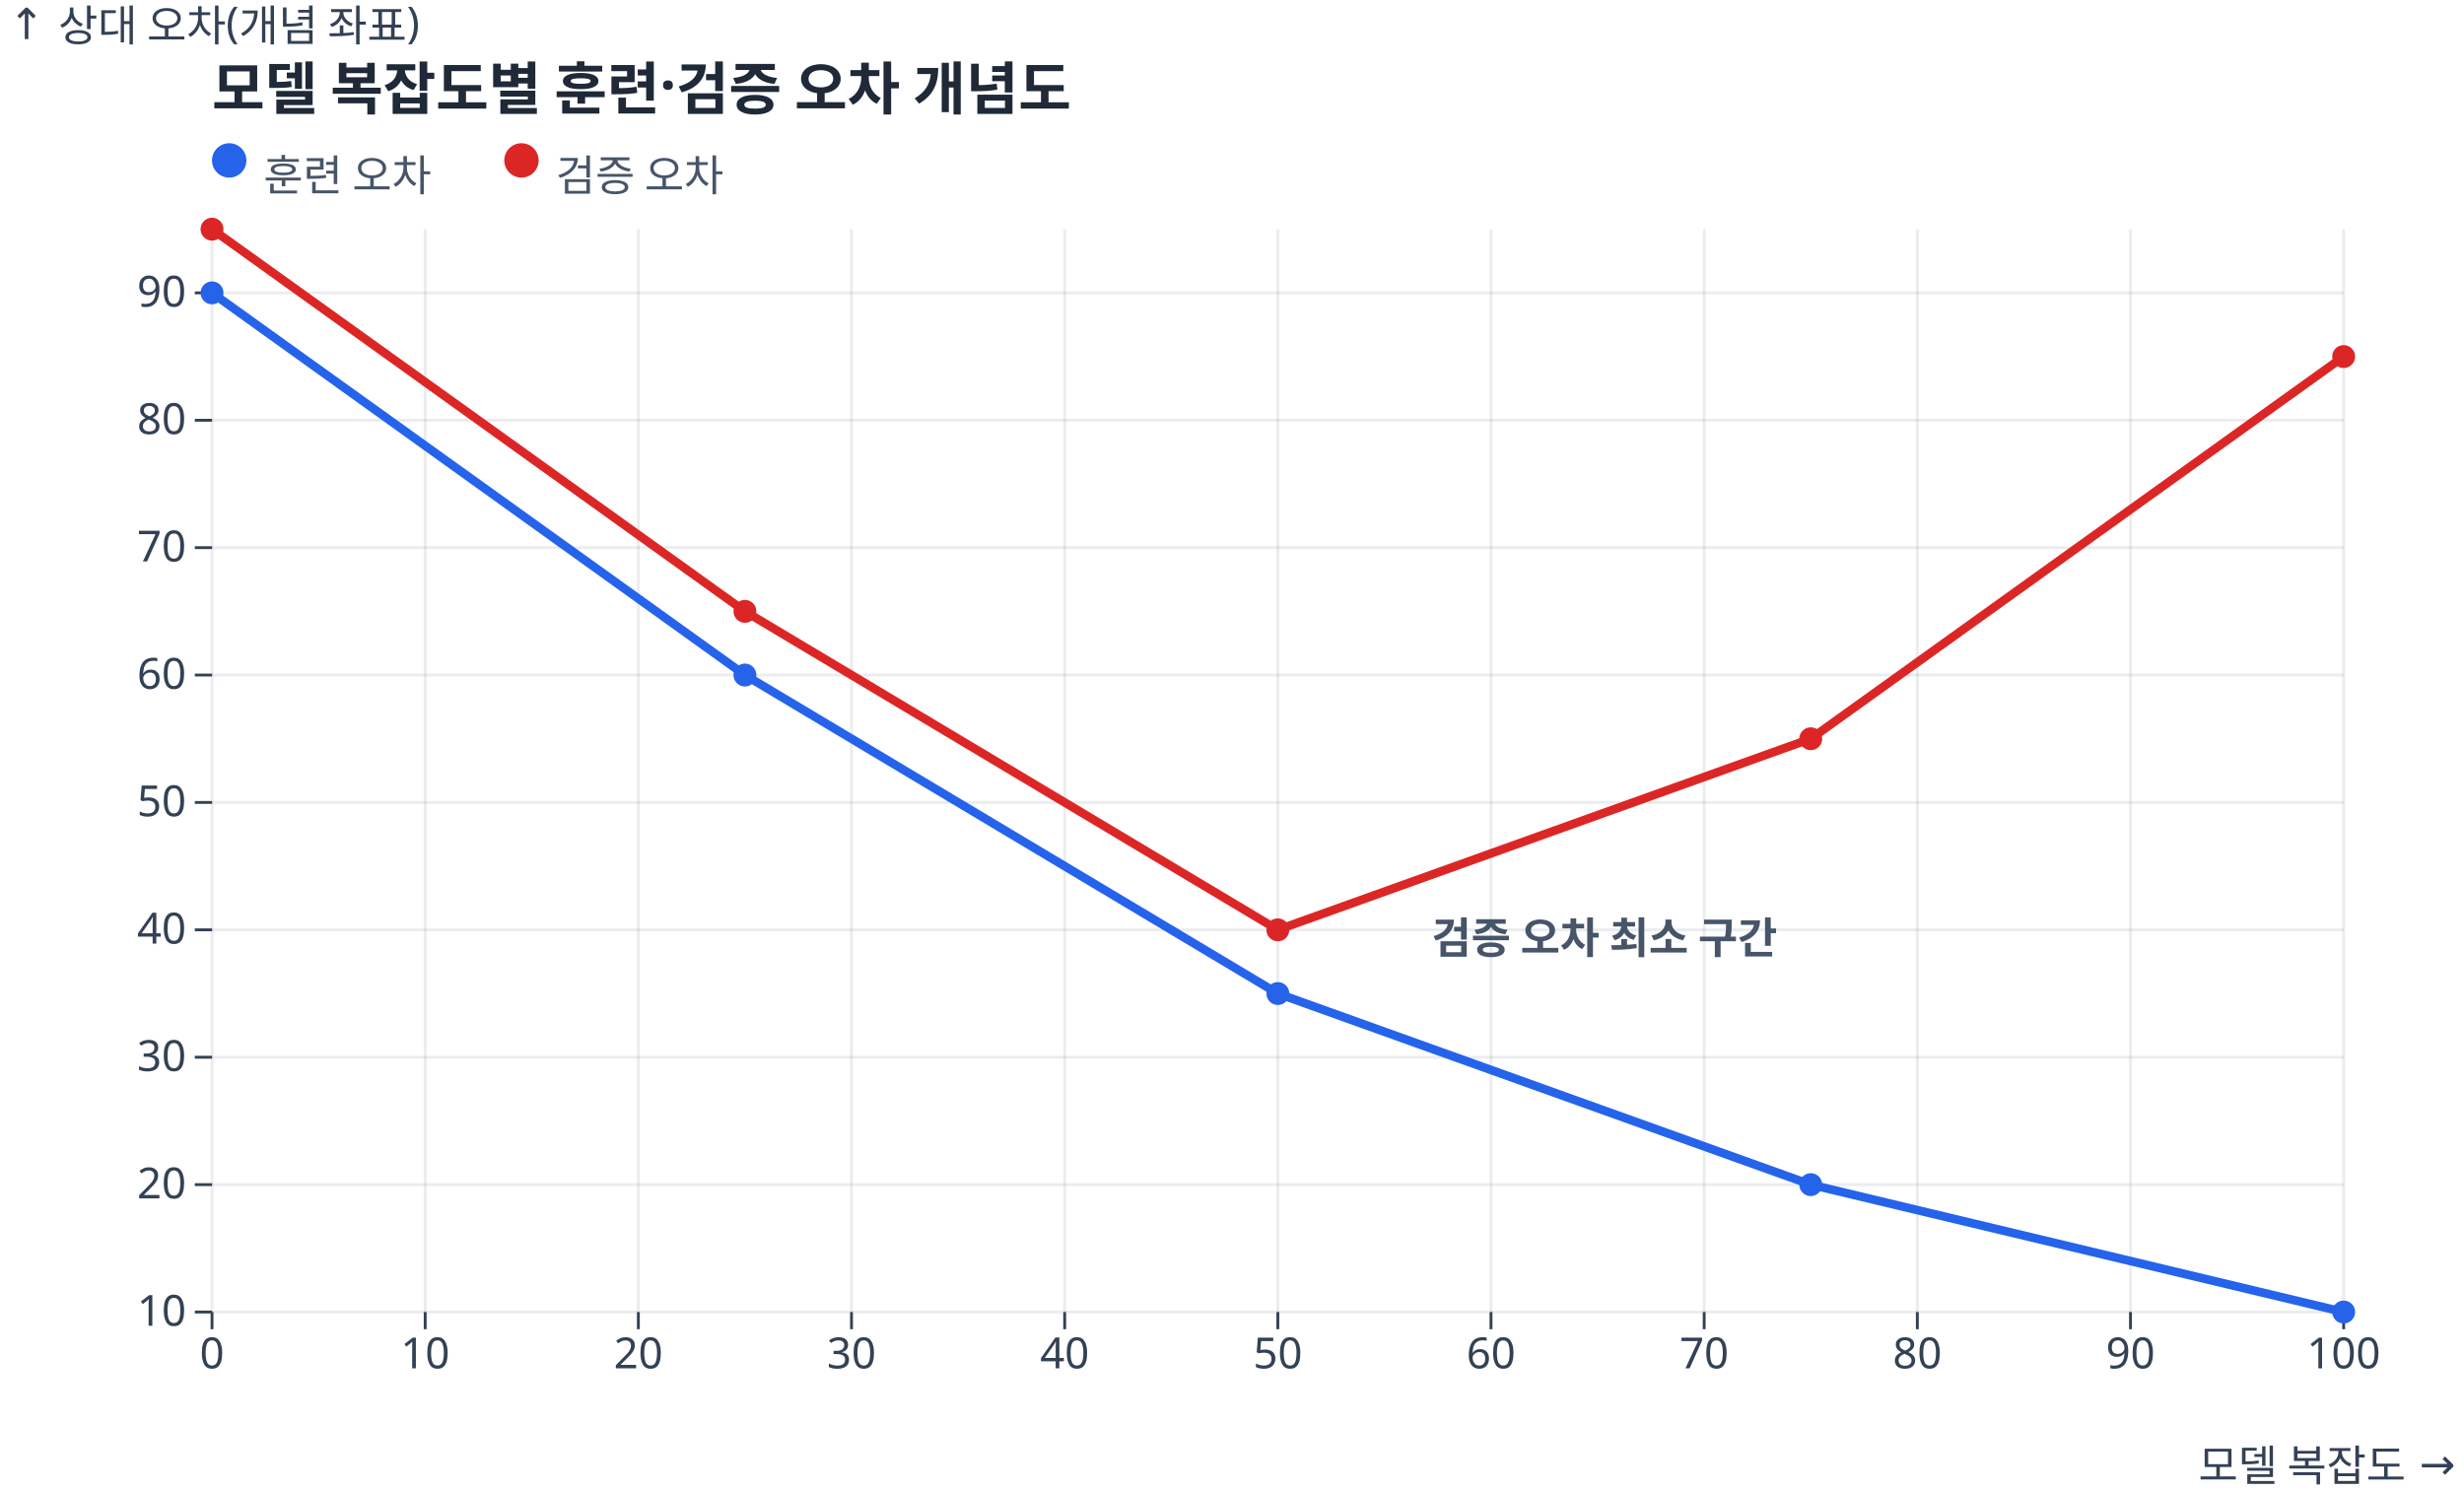
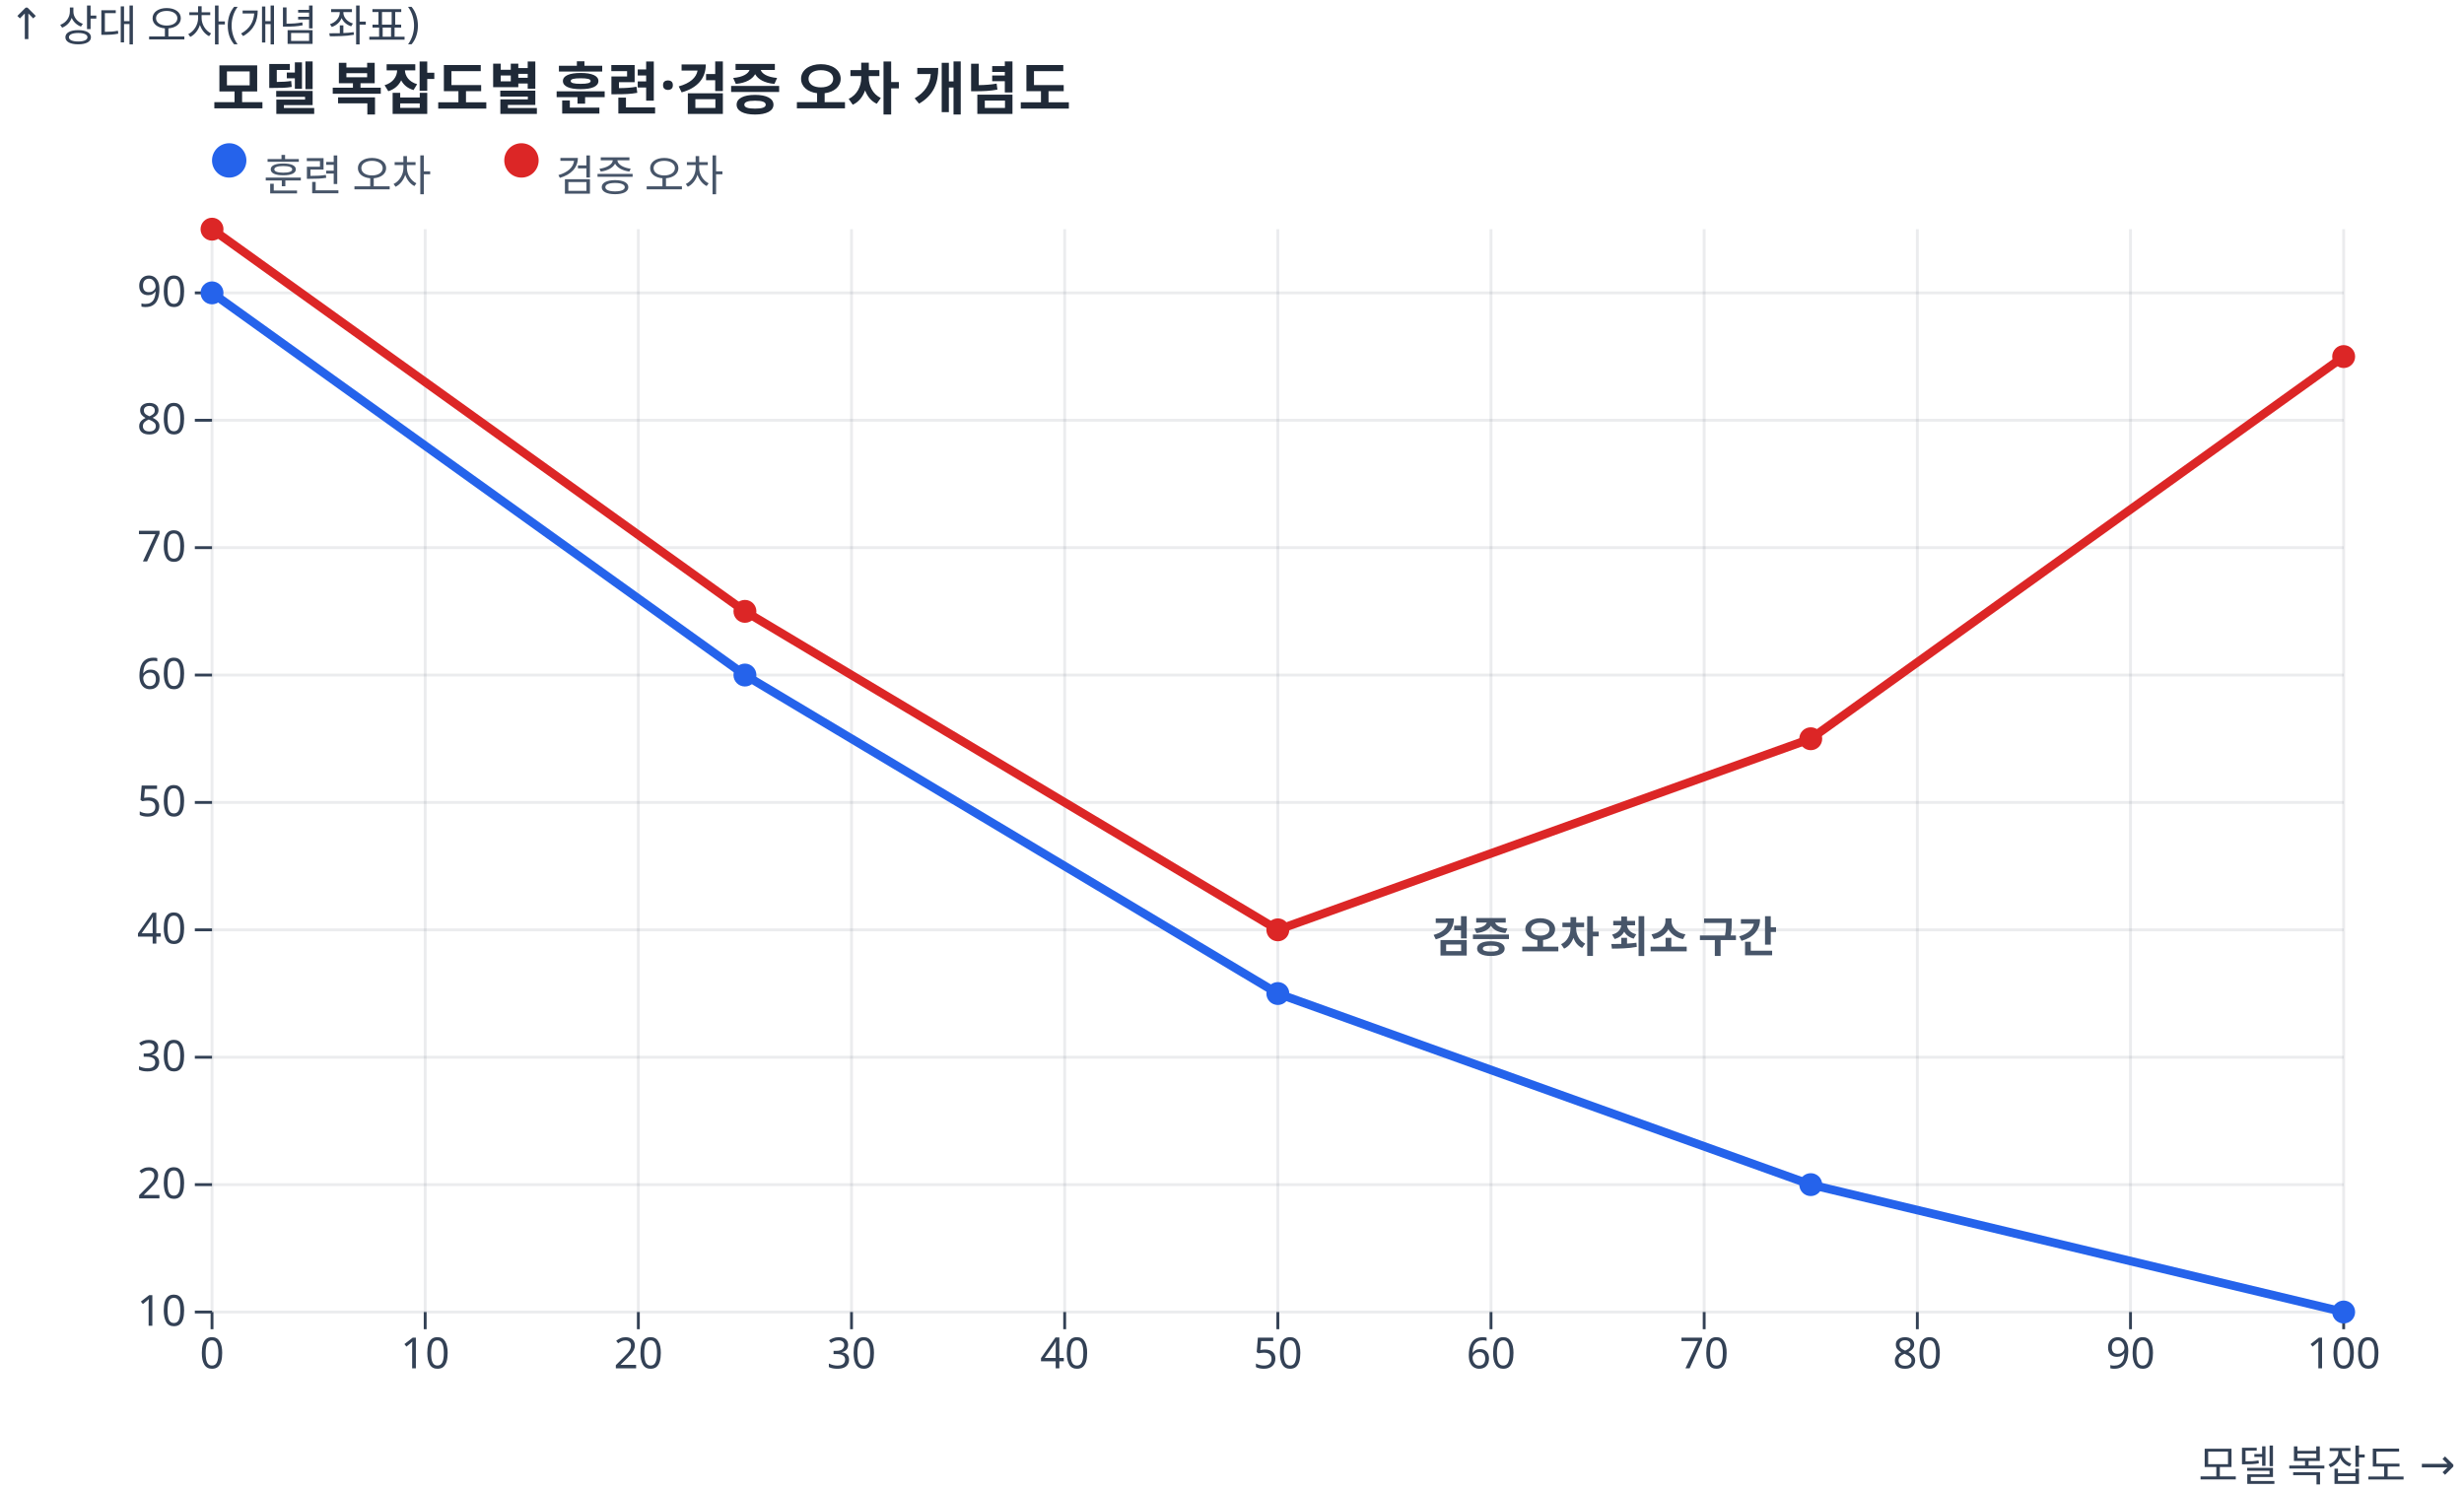
<svg xmlns="http://www.w3.org/2000/svg" class="plot-d6a7b5" fill="currentColor" font-family="system-ui, sans-serif" font-size="10" text-anchor="middle" width="860" height="520" viewBox="0 0 860 520" style="background: rgb(248, 250, 252); color: rgb(51, 65, 85); font-family: system-ui, sans-serif; font-size: 15px;" role="img" aria-label="모델 복잡도별 훈련·검증 오차 개념도: 훈련 오차, 검증 오차 계열 차트">
  <style>:where(.plot-d6a7b5) {
  --plot-background: white;
  display: block;
  height: auto;
  height: intrinsic;
  max-width: 100%;
}
:where(.plot-d6a7b5 text),
:where(.plot-d6a7b5 tspan) {
  white-space: pre;
}</style>
  <g aria-label="y-grid" aria-hidden="true" stroke="currentColor" stroke-opacity="0.1">
    <line x1="74" x2="818" y1="458" y2="458" />
    <line x1="74" x2="818" y1="413.529" y2="413.529" />
    <line x1="74" x2="818" y1="369.059" y2="369.059" />
    <line x1="74" x2="818" y1="324.588" y2="324.588" />
    <line x1="74" x2="818" y1="280.118" y2="280.118" />
    <line x1="74" x2="818" y1="235.647" y2="235.647" />
    <line x1="74" x2="818" y1="191.176" y2="191.176" />
    <line x1="74" x2="818" y1="146.706" y2="146.706" />
    <line x1="74" x2="818" y1="102.235" y2="102.235" />
  </g>
  <g aria-label="y-axis tick" aria-hidden="true" fill="none" stroke="currentColor">
    <path transform="translate(74,458)" d="M0,0L-6,0" />
    <path transform="translate(74,413.5294)" d="M0,0L-6,0" />
    <path transform="translate(74,369.0588)" d="M0,0L-6,0" />
    <path transform="translate(74,324.5882)" d="M0,0L-6,0" />
    <path transform="translate(74,280.1176)" d="M0,0L-6,0" />
    <path transform="translate(74,235.6471)" d="M0,0L-6,0" />
    <path transform="translate(74,191.1765)" d="M0,0L-6,0" />
    <path transform="translate(74,146.7059)" d="M0,0L-6,0" />
    <path transform="translate(74,102.2353)" d="M0,0L-6,0" />
  </g>
  <g aria-label="y-axis tick label" text-anchor="end" font-variant="tabular-nums" transform="translate(-9,0)">
    <text y="0.32em" transform="translate(74,458)">10</text>
    <text y="0.32em" transform="translate(74,413.5294)">20</text>
    <text y="0.32em" transform="translate(74,369.0588)">30</text>
    <text y="0.32em" transform="translate(74,324.5882)">40</text>
    <text y="0.32em" transform="translate(74,280.1176)">50</text>
    <text y="0.32em" transform="translate(74,235.6471)">60</text>
    <text y="0.32em" transform="translate(74,191.1765)">70</text>
    <text y="0.32em" transform="translate(74,146.7059)">80</text>
    <text y="0.32em" transform="translate(74,102.2353)">90</text>
  </g>
  <g aria-label="y-axis label" text-anchor="start" transform="translate(-71,-77)">
    <text y="0.71em" transform="translate(74,80)">↑ 상대 오차(개념 좌표)</text>
  </g>
  <g aria-label="x-grid" aria-hidden="true" stroke="currentColor" stroke-opacity="0.1">
    <line x1="74" x2="74" y1="80" y2="458" />
    <line x1="148.4" x2="148.4" y1="80" y2="458" />
    <line x1="222.8" x2="222.8" y1="80" y2="458" />
    <line x1="297.2" x2="297.2" y1="80" y2="458" />
    <line x1="371.6" x2="371.6" y1="80" y2="458" />
    <line x1="446" x2="446" y1="80" y2="458" />
    <line x1="520.4" x2="520.4" y1="80" y2="458" />
    <line x1="594.8" x2="594.8" y1="80" y2="458" />
    <line x1="669.2" x2="669.2" y1="80" y2="458" />
    <line x1="743.6" x2="743.6" y1="80" y2="458" />
    <line x1="818" x2="818" y1="80" y2="458" />
  </g>
  <g aria-label="x-axis tick" aria-hidden="true" fill="none" stroke="currentColor">
    <path transform="translate(74,458)" d="M0,0L0,6" />
    <path transform="translate(148.4,458)" d="M0,0L0,6" />
    <path transform="translate(222.8,458)" d="M0,0L0,6" />
    <path transform="translate(297.2,458)" d="M0,0L0,6" />
    <path transform="translate(371.6,458)" d="M0,0L0,6" />
    <path transform="translate(446,458)" d="M0,0L0,6" />
    <path transform="translate(520.4,458)" d="M0,0L0,6" />
    <path transform="translate(594.8,458)" d="M0,0L0,6" />
    <path transform="translate(669.2,458)" d="M0,0L0,6" />
    <path transform="translate(743.6,458)" d="M0,0L0,6" />
    <path transform="translate(818,458)" d="M0,0L0,6" />
  </g>
  <g aria-label="x-axis tick label" font-variant="tabular-nums" transform="translate(0,9)">
    <text y="0.71em" transform="translate(74,458)">0</text>
    <text y="0.71em" transform="translate(148.4,458)">10</text>
    <text y="0.71em" transform="translate(222.8,458)">20</text>
    <text y="0.71em" transform="translate(297.2,458)">30</text>
    <text y="0.71em" transform="translate(371.6,458)">40</text>
    <text y="0.71em" transform="translate(446,458)">50</text>
    <text y="0.71em" transform="translate(520.4,458)">60</text>
    <text y="0.71em" transform="translate(594.8,458)">70</text>
    <text y="0.71em" transform="translate(669.2,458)">80</text>
    <text y="0.71em" transform="translate(743.6,458)">90</text>
    <text y="0.71em" transform="translate(818,458)">100</text>
  </g>
  <g aria-label="x-axis label" text-anchor="end" transform="translate(39,59)">
    <text transform="translate(818,458)">모델 복잡도 →</text>
  </g>
  <g aria-label="text" fill="#1f2937" text-anchor="start" font-size="20" font-weight="700" transform="translate(0,-56)">
    <text y="0.71em" transform="translate(74,80)">모델 복잡도별 훈련·검증 오차 개념도</text>
  </g>
  <g aria-label="dot" fill="#2563eb" transform="translate(6,-24)">
    <circle cx="74" cy="80" r="6" />
  </g>
  <g aria-label="text" fill="#475569" text-anchor="start" transform="translate(18,-24)">
    <text y="0.71em" transform="translate(74,80)">훈련 오차</text>
  </g>
  <g aria-label="dot" fill="#dc2626" transform="translate(108,-24)">
    <circle cx="74" cy="80" r="6" />
  </g>
  <g aria-label="text" fill="#475569" text-anchor="start" transform="translate(120,-24)">
    <text y="0.71em" transform="translate(74,80)">검증 오차</text>
  </g>
  <g aria-label="line" fill="none" stroke-width="3" stroke-linejoin="round" stroke-linecap="round">
    <path stroke="#2563eb" d="M74,102.235L260,235.647L446,346.824L632,413.529L818,458" />
    <path stroke="#dc2626" d="M74,80L260,213.412L446,324.588L632,257.882L818,124.471" />
  </g>
  <g aria-label="dot">
    <circle cx="74" cy="102.235" r="4" fill="#2563eb" />
    <circle cx="74" cy="80" r="4" fill="#dc2626" />
    <circle cx="260" cy="235.647" r="4" fill="#2563eb" />
    <circle cx="260" cy="213.412" r="4" fill="#dc2626" />
    <circle cx="446" cy="346.824" r="4" fill="#2563eb" />
    <circle cx="446" cy="324.588" r="4" fill="#dc2626" />
    <circle cx="632" cy="413.529" r="4" fill="#2563eb" />
    <circle cx="632" cy="257.882" r="4" fill="#dc2626" />
    <circle cx="818" cy="458" r="4" fill="#2563eb" />
    <circle cx="818" cy="124.471" r="4" fill="#dc2626" />
  </g>
-   <g aria-label="text" fill="#475569" font-weight="600" transform="translate(0,-12)">
-     <text y="0.32em" transform="translate(560,340)">검증 오차 최소 구간</text>
+   <g aria-label="text" fill="#475569" font-weight="600" transform="translate(114,3)">
+     <text y="0.32em" transform="translate(446,324.5882)">검증 오차 최소 구간</text>
  </g>
</svg>
